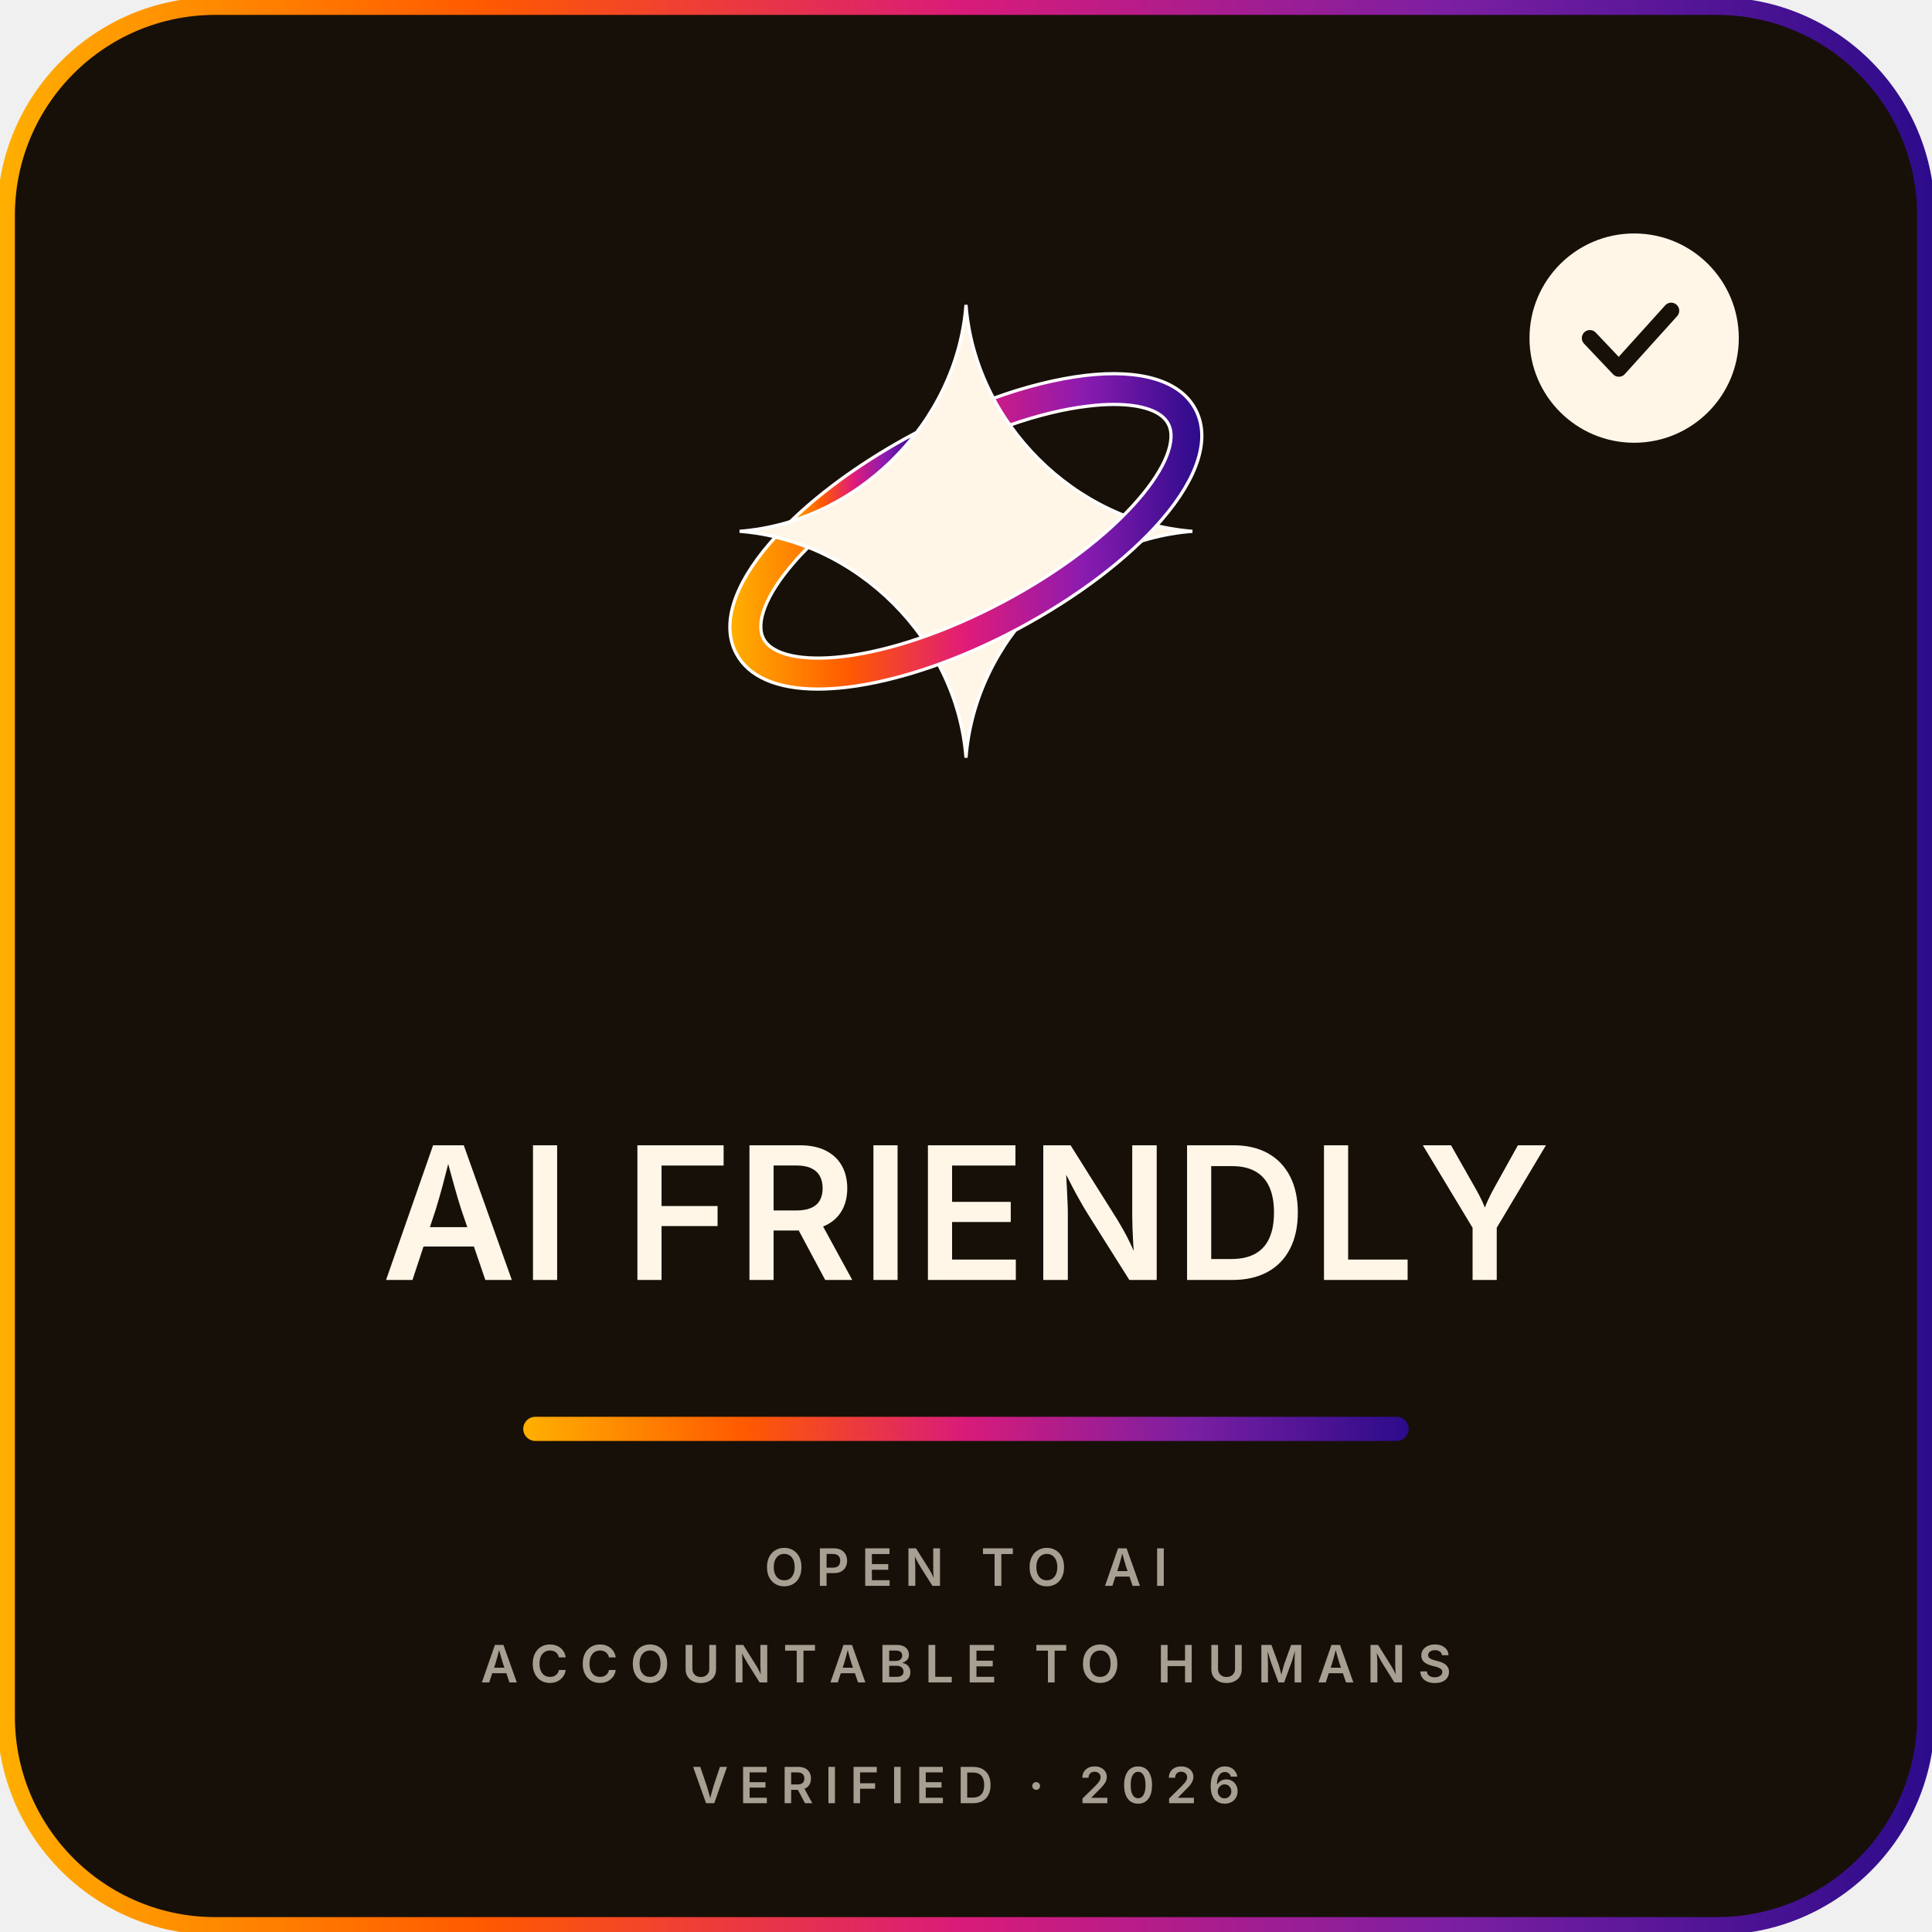
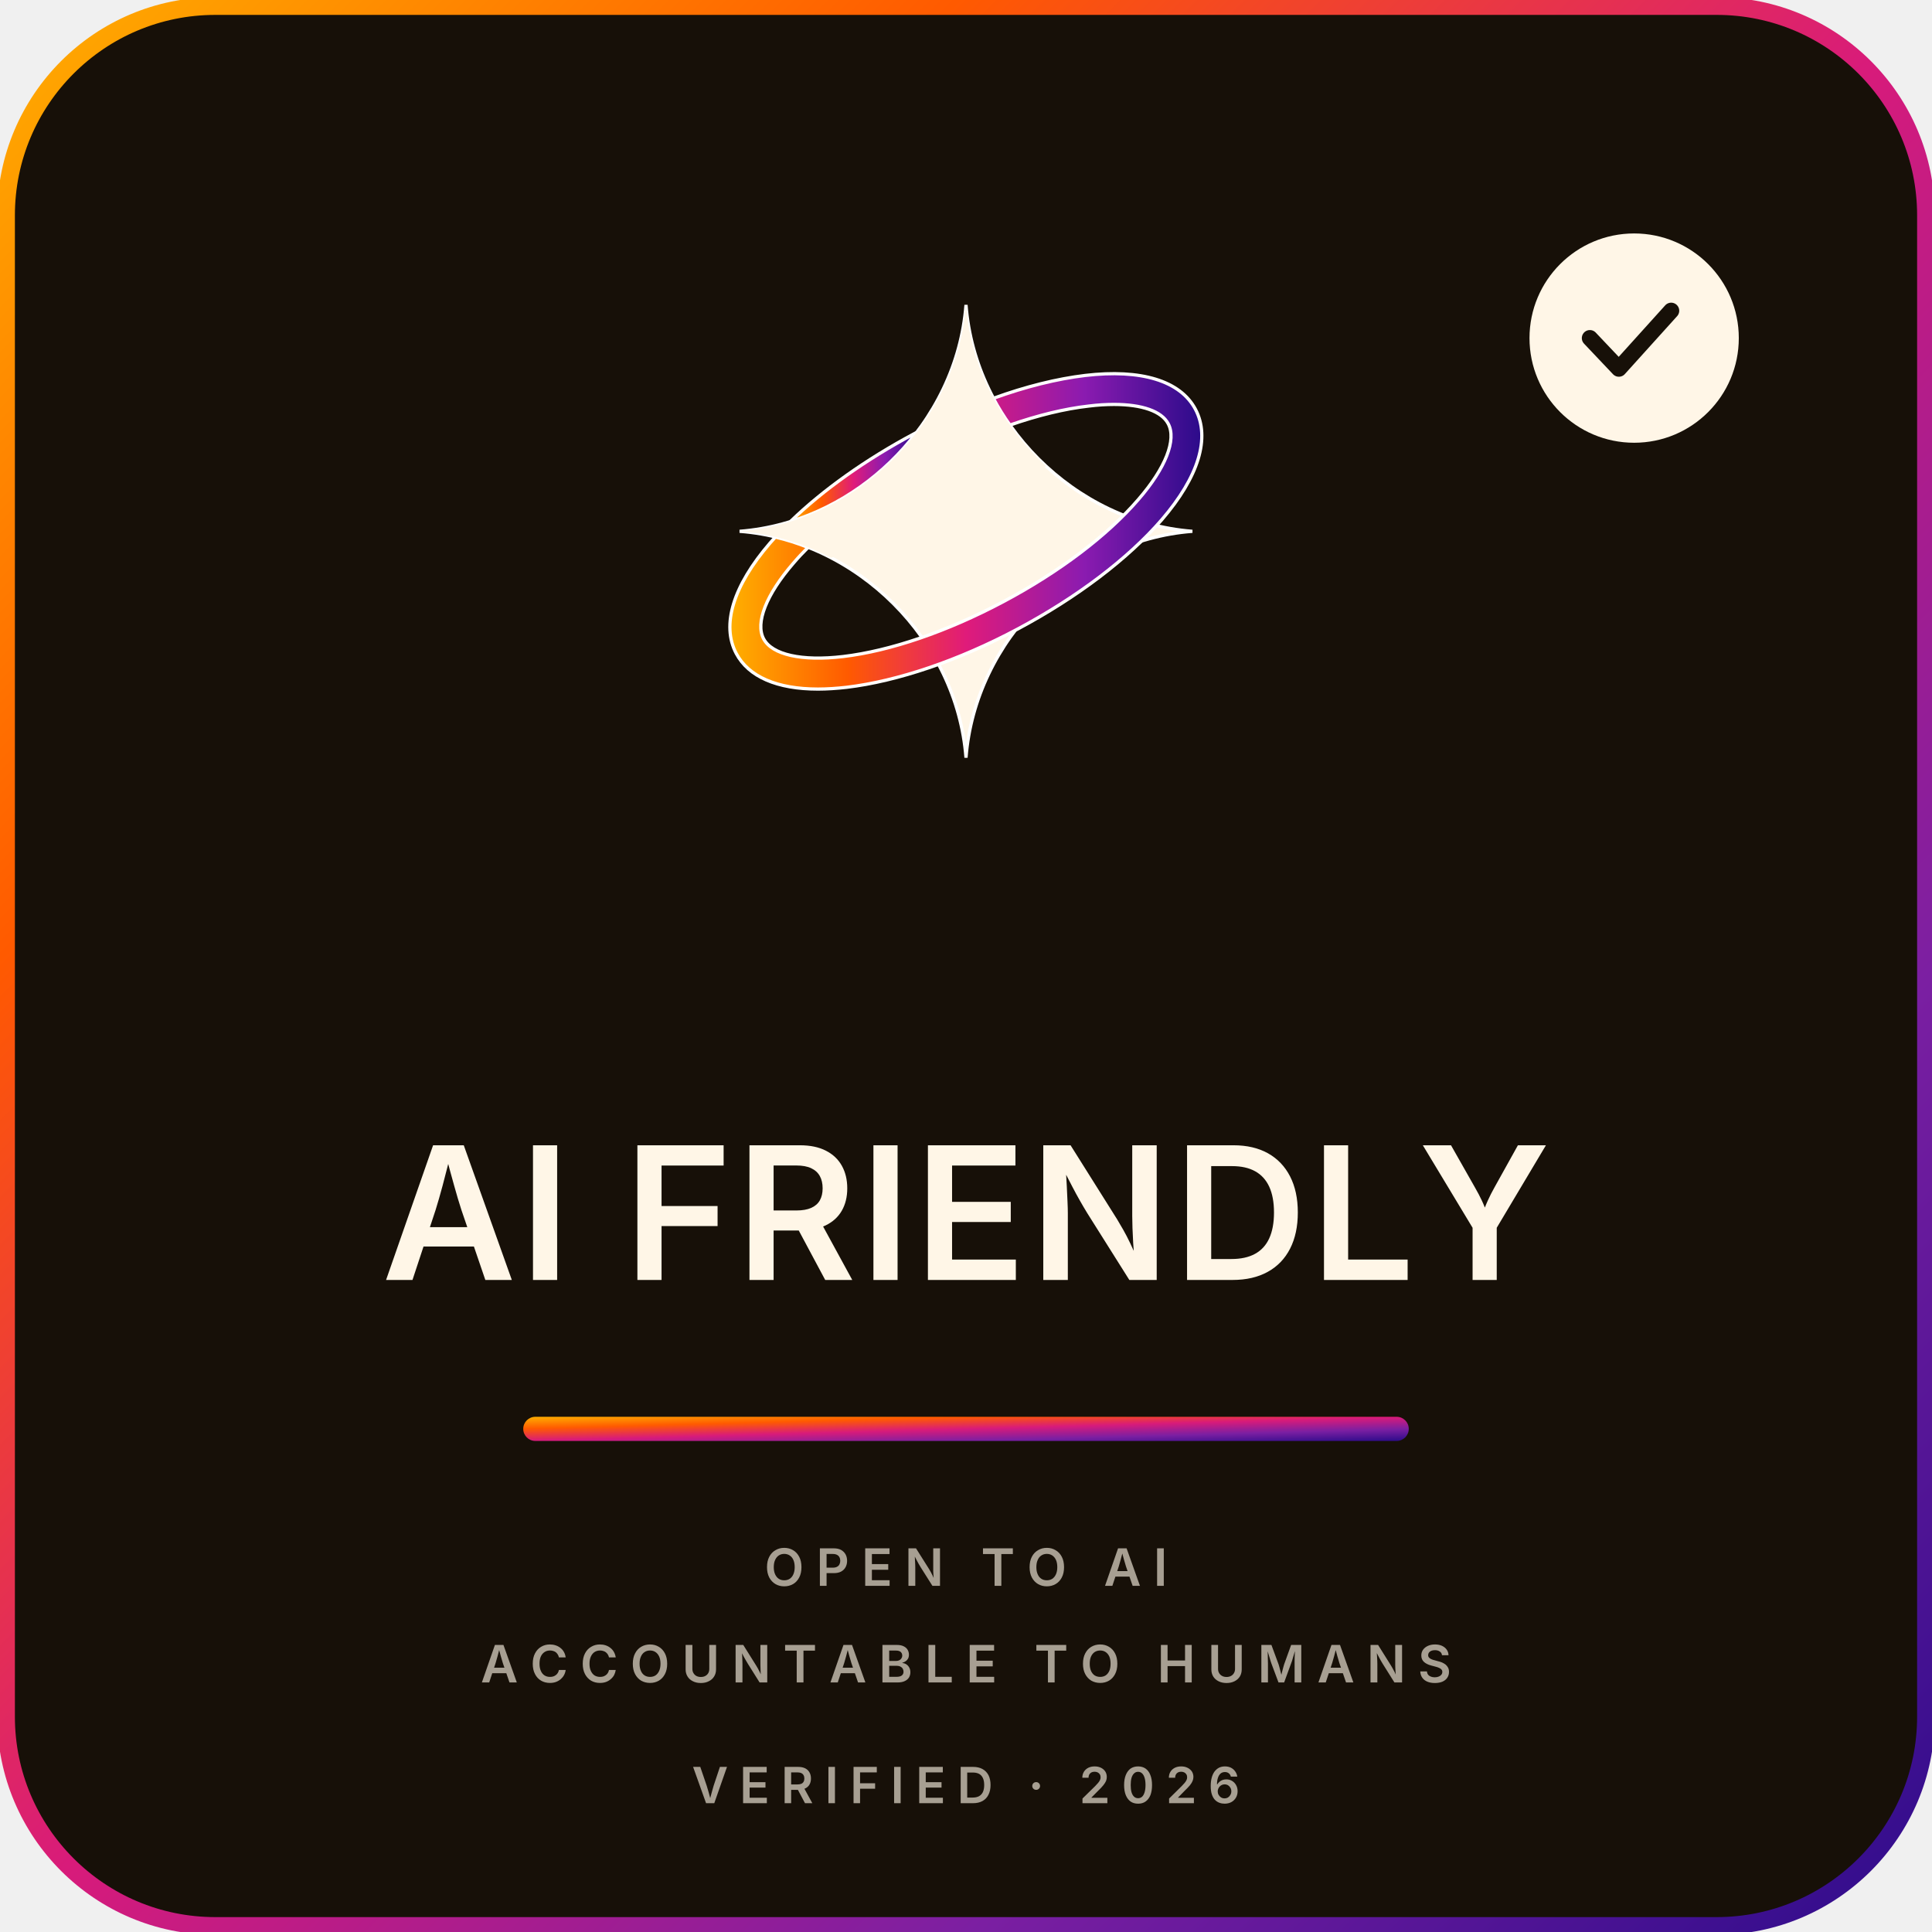
<svg xmlns="http://www.w3.org/2000/svg" width="240" height="240" viewBox="0 0 240 240" role="img">
  <defs>
    <linearGradient id="spec" x1="10" y1="6" x2="54" y2="58" gradientUnits="userSpaceOnUse">
      <stop offset="0" stop-color="#ffb000" />
      <stop offset=".27" stop-color="#ff6a00" />
      <stop offset=".52" stop-color="#e01b7a" />
      <stop offset=".74" stop-color="#8b1bb0" />
      <stop offset="1" stop-color="#2b0b8a" />
    </linearGradient>
-     <linearGradient id="specwide" x1="0" y1="0" x2="1" y2="0">
+     <linearGradient id="specwide" x1="0" y1="0" x2="1" y2="1">
      <stop offset="0" stop-color="#ffb000" />
      <stop offset=".25" stop-color="#ff5a00" />
      <stop offset=".5" stop-color="#d81b7a" />
      <stop offset=".75" stop-color="#7b1fa2" />
      <stop offset="1" stop-color="#2b0b8a" />
    </linearGradient>
  </defs>
  <rect x=".75" y=".75" width="238.5" height="238.5" rx="26" fill="#171008" stroke="url(#specwide)" stroke-width="2.2" />
  <g transform="translate(84.00 30.00) scale(0.2)">
    <defs>
      <linearGradient id="g1m6" gradientUnits="userSpaceOnUse" x1="70.949" y1="146.286" x2="149.285" y2="146.286">
        <stop offset="0" stop-color="#FFB000" />
        <stop offset="0.25" stop-color="#FF5A00" />
        <stop offset="0.5" stop-color="#E01B7A" />
        <stop offset="0.75" stop-color="#8B1BB0" />
        <stop offset="1" stop-color="#2B0B8A" />
      </linearGradient>
      <linearGradient id="g2m6" gradientUnits="userSpaceOnUse" x1="33.495" y1="180" x2="326.505" y2="180">
        <stop offset="0" stop-color="#FFB000" />
        <stop offset="0.25" stop-color="#FF5A00" />
        <stop offset="0.5" stop-color="#E01B7A" />
        <stop offset="0.75" stop-color="#8B1BB0" />
        <stop offset="1" stop-color="#2B0B8A" />
      </linearGradient>
    </defs>
+     <clipPath id="ulm6" clipPathUnits="userSpaceOnUse">
+       <polygon points="-364.9,393.1 690.9,-57.1 494.8,-517.1 -561.1,-66.8" />
+     </clipPath>
    <path d="M180,39.4c-5.6,73.1-67.5,135-140.6,140.6c73.1,5.6,135,67.5,140.6,140.6c5.6-73.1,67.5-135,140.6-140.6C247.5,174.4,185.6,112.5,180,39.4z" fill="#fff6e7" stroke="#FFFFFF" stroke-width="2" />
    <path d="M149.3,118.6c-0.5,0.3-1,0.5-1.5,0.8c-30,16-56.7,35-76.8,54.5C102.1,164.3,129.6,144.5,149.3,118.6z" fill="url(#g1m6)" stroke="#FFFFFF" stroke-width="2" />
    <path d="M322.5,104.2c-9.4-17.7-33.7-25.1-68.5-21c-17.5,2.1-36.9,6.9-57,14.2c3.1,5.8,6.5,11.3,10.3,16.6c17.3-6,33.9-10.1,49-11.8c5.6-0.7,10.8-1,15.6-1c17.4,0,29.6,4.2,33.7,12c5.3,9.9-1.6,27.5-18.5,47c-19.3,22.4-49.1,45-83.9,63.5c-34.8,18.5-70.2,30.6-99.6,34.1c-25.6,3-44-1.1-49.3-11c-5.3-9.9,1.6-27.5,18.5-47c2.8-3.3,5.9-6.6,9.1-9.8c-6.6-2.6-13.4-4.8-20.3-6.4c-1.1,1.3-2.3,2.5-3.4,3.8c-22.8,26.5-30.3,50.8-20.9,68.5c7.7,14.5,25.4,22.1,50.8,22.1c5.5,0,11.5-0.4,17.7-1.1c31.7-3.8,69.5-16.6,106.3-36.2c36.8-19.6,68.6-43.7,89.5-67.9C324.5,146.2,331.9,121.9,322.5,104.2z" fill="url(#g2m6)" stroke="#FFFFFF" stroke-width="2" />
+     <path d="M180,39.4c-5.6,73.1-67.5,135-140.6,140.6c73.1,5.6,135,67.5,140.6,140.6c5.6-73.1,67.5-135,140.6-140.6C247.5,174.4,185.6,112.5,180,39.4z" fill="#fff6e7" clip-path="url(#ulm6)" />
  </g>
  <path d="M47.96 159.00 53.80 142.27H57.61L63.58 159.00H60.29L57.32 150.31Q56.88 148.96 56.41 147.26Q55.93 145.56 55.36 143.39H55.99Q55.43 145.58 54.98 147.29Q54.52 149.00 54.11 150.31L51.24 159.00ZM51.36 154.85V152.44H60.18V154.85Z M69.21 142.27V159.00H66.21V142.27Z M79.18 159.00V142.27H89.89V144.79H82.18V149.82H89.14V152.31H82.18V159.00Z M93.10 159.00V142.27H99.36Q101.28 142.27 102.59 142.94Q103.91 143.61 104.58 144.82Q105.25 146.02 105.25 147.62Q105.25 149.22 104.57 150.40Q103.89 151.58 102.57 152.22Q101.25 152.86 99.31 152.86H94.85V150.37H98.91Q100.05 150.37 100.77 150.05Q101.49 149.73 101.84 149.12Q102.19 148.50 102.19 147.62Q102.19 146.72 101.84 146.09Q101.49 145.46 100.77 145.12Q100.05 144.78 98.90 144.78H96.10V159.00ZM102.51 159.00 98.45 151.41H101.73L105.87 159.00Z M111.50 142.27V159.00H108.50V142.27Z M115.27 159.00V142.27H126.14V144.79H118.27V149.30H125.56V151.80H118.27V156.47H126.19V159.00Z M129.60 159.00V142.27H132.99L138.78 151.48Q139.13 152.05 139.54 152.78Q139.95 153.50 140.38 154.40Q140.82 155.29 141.25 156.38H140.91Q140.83 155.44 140.77 154.44Q140.71 153.45 140.68 152.55Q140.65 151.66 140.65 151.04V142.27H143.69V159.00H140.29L135.07 150.71Q134.58 149.91 134.14 149.13Q133.70 148.36 133.19 147.38Q132.69 146.40 131.97 145.02H132.39Q132.46 146.24 132.52 147.34Q132.58 148.43 132.61 149.29Q132.65 150.16 132.65 150.69V159.00Z M153.12 159.00H148.89V156.40H152.97Q154.73 156.40 155.90 155.76Q157.08 155.12 157.67 153.83Q158.26 152.54 158.26 150.62Q158.26 148.70 157.67 147.42Q157.08 146.14 155.92 145.50Q154.77 144.86 153.05 144.86H148.80V142.27H153.23Q155.73 142.27 157.52 143.27Q159.30 144.27 160.26 146.14Q161.22 148.01 161.22 150.62Q161.22 153.23 160.26 155.11Q159.30 156.99 157.49 157.99Q155.67 159.00 153.12 159.00ZM150.46 142.27V159.00H147.46V142.27Z M164.47 159.00V142.27H167.47V156.47H174.86V159.00Z M182.93 159.00V152.52L176.75 142.27H180.25L183.24 147.54Q183.72 148.37 184.09 149.16Q184.46 149.95 184.85 151.09H184.07Q184.45 149.94 184.82 149.14Q185.18 148.34 185.63 147.54L188.56 142.27H192.04L185.93 152.52V159.00Z" fill="#fff6e7" />
  <rect x="65.0" y="176" width="110" height="3" rx="1.5" fill="url(#specwide)" />
  <path d="M97.42 197.06Q96.81 197.06 96.33 196.78Q95.84 196.49 95.56 195.96Q95.28 195.42 95.28 194.68Q95.28 193.92 95.56 193.39Q95.84 192.85 96.33 192.57Q96.81 192.28 97.42 192.28Q98.03 192.28 98.52 192.57Q99.00 192.85 99.28 193.39Q99.56 193.92 99.56 194.68Q99.56 195.43 99.28 195.96Q99.00 196.50 98.52 196.78Q98.03 197.06 97.42 197.06ZM97.42 196.31Q97.80 196.31 98.09 196.13Q98.39 195.94 98.55 195.57Q98.72 195.20 98.72 194.68Q98.72 194.14 98.55 193.77Q98.39 193.41 98.09 193.22Q97.80 193.03 97.42 193.03Q97.04 193.03 96.75 193.22Q96.46 193.41 96.29 193.78Q96.12 194.14 96.12 194.68Q96.12 195.20 96.29 195.57Q96.46 195.94 96.75 196.13Q97.04 196.31 97.42 196.31Z M101.85 197.00V192.34H103.59Q104.12 192.34 104.49 192.54Q104.85 192.75 105.04 193.09Q105.23 193.44 105.23 193.89Q105.23 194.33 105.04 194.68Q104.85 195.03 104.48 195.23Q104.12 195.42 103.58 195.42H102.42V194.74H103.47Q103.78 194.74 103.98 194.63Q104.19 194.52 104.28 194.33Q104.38 194.13 104.38 193.89Q104.38 193.64 104.28 193.45Q104.19 193.26 103.98 193.15Q103.78 193.04 103.46 193.04H102.68V197.00Z M107.48 197.00V192.34H110.50V193.05H108.31V194.30H110.34V195.00H108.31V196.30H110.51V197.00Z M112.85 197.00V192.34H113.79L115.41 194.91Q115.50 195.07 115.62 195.27Q115.73 195.47 115.85 195.72Q115.97 195.97 116.09 196.27H116.00Q115.98 196.01 115.96 195.73Q115.94 195.45 115.93 195.21Q115.93 194.96 115.93 194.79V192.34H116.77V197.00H115.83L114.37 194.69Q114.24 194.47 114.11 194.25Q113.99 194.04 113.85 193.77Q113.71 193.49 113.51 193.11H113.63Q113.65 193.45 113.66 193.75Q113.68 194.06 113.69 194.30Q113.70 194.54 113.70 194.69V197.00Z M122.11 193.05V192.34H125.82V193.05H124.39V197.00H123.55V193.05Z M130.04 197.06Q129.43 197.06 128.95 196.78Q128.46 196.49 128.18 195.96Q127.90 195.42 127.90 194.68Q127.90 193.92 128.18 193.39Q128.46 192.85 128.95 192.57Q129.43 192.28 130.04 192.28Q130.65 192.28 131.13 192.57Q131.62 192.85 131.90 193.39Q132.18 193.92 132.18 194.68Q132.18 195.43 131.90 195.96Q131.62 196.50 131.13 196.78Q130.65 197.06 130.04 197.06ZM130.04 196.31Q130.42 196.31 130.71 196.13Q131.00 195.94 131.17 195.57Q131.34 195.20 131.34 194.68Q131.34 194.14 131.17 193.77Q131.00 193.41 130.71 193.22Q130.42 193.03 130.04 193.03Q129.66 193.03 129.37 193.22Q129.07 193.41 128.91 193.78Q128.74 194.14 128.74 194.68Q128.74 195.20 128.91 195.57Q129.07 195.94 129.37 196.13Q129.66 196.31 130.04 196.31Z M137.27 197.00 138.89 192.34H139.95L141.61 197.00H140.70L139.87 194.58Q139.75 194.21 139.62 193.73Q139.49 193.26 139.33 192.66H139.50Q139.35 193.26 139.22 193.74Q139.09 194.22 138.98 194.58L138.18 197.00ZM138.21 195.85V195.17H140.67V195.85Z M144.57 192.34V197.00H143.74V192.34Z" fill="rgba(255,246,231,.62)" />
  <path d="M59.86 209.00 61.48 204.34H62.54L64.20 209.00H63.29L62.46 206.58Q62.34 206.21 62.21 205.73Q62.07 205.26 61.92 204.66H62.09Q61.94 205.26 61.81 205.74Q61.68 206.22 61.57 206.58L60.77 209.00ZM60.80 207.85V207.17H63.25V207.85Z M68.31 209.06Q67.70 209.06 67.22 208.78Q66.73 208.49 66.46 207.96Q66.18 207.42 66.18 206.68Q66.18 205.92 66.46 205.39Q66.74 204.85 67.22 204.57Q67.70 204.28 68.31 204.28Q68.69 204.28 69.02 204.39Q69.36 204.50 69.62 204.71Q69.88 204.91 70.05 205.21Q70.22 205.51 70.27 205.89H69.43Q69.39 205.69 69.29 205.53Q69.19 205.37 69.05 205.25Q68.90 205.14 68.72 205.09Q68.53 205.03 68.32 205.03Q67.94 205.03 67.65 205.22Q67.35 205.41 67.18 205.78Q67.02 206.15 67.02 206.68Q67.02 207.21 67.19 207.57Q67.35 207.94 67.65 208.13Q67.94 208.31 68.32 208.31Q68.53 208.31 68.71 208.26Q68.90 208.20 69.04 208.09Q69.19 207.98 69.29 207.82Q69.39 207.66 69.43 207.45H70.27Q70.23 207.78 70.07 208.08Q69.91 208.37 69.66 208.59Q69.40 208.81 69.06 208.94Q68.72 209.06 68.31 209.06Z M74.52 209.06Q73.91 209.06 73.43 208.78Q72.95 208.49 72.67 207.96Q72.39 207.42 72.39 206.68Q72.39 205.92 72.67 205.39Q72.95 204.85 73.44 204.57Q73.92 204.28 74.52 204.28Q74.91 204.28 75.24 204.39Q75.57 204.50 75.83 204.71Q76.09 204.91 76.26 205.21Q76.43 205.51 76.49 205.89H75.65Q75.61 205.69 75.51 205.53Q75.41 205.37 75.26 205.25Q75.12 205.14 74.93 205.09Q74.75 205.03 74.54 205.03Q74.16 205.03 73.86 205.22Q73.57 205.41 73.40 205.78Q73.23 206.15 73.23 206.68Q73.23 207.21 73.40 207.57Q73.57 207.94 73.86 208.13Q74.16 208.31 74.54 208.31Q74.74 208.31 74.93 208.26Q75.11 208.20 75.26 208.09Q75.41 207.98 75.51 207.82Q75.61 207.66 75.65 207.45H76.49Q76.44 207.78 76.29 208.08Q76.13 208.37 75.87 208.59Q75.62 208.81 75.28 208.94Q74.94 209.06 74.52 209.06Z M80.75 209.06Q80.14 209.06 79.65 208.78Q79.17 208.49 78.89 207.96Q78.61 207.42 78.61 206.68Q78.61 205.92 78.89 205.39Q79.17 204.85 79.65 204.57Q80.14 204.28 80.75 204.28Q81.36 204.28 81.84 204.57Q82.32 204.85 82.60 205.39Q82.88 205.92 82.88 206.68Q82.88 207.43 82.60 207.96Q82.32 208.50 81.84 208.78Q81.36 209.06 80.75 209.06ZM80.75 208.31Q81.13 208.31 81.42 208.13Q81.71 207.94 81.88 207.57Q82.05 207.20 82.05 206.68Q82.05 206.14 81.88 205.77Q81.71 205.41 81.42 205.22Q81.13 205.03 80.75 205.03Q80.37 205.03 80.08 205.22Q79.78 205.41 79.62 205.78Q79.45 206.14 79.45 206.68Q79.45 207.20 79.62 207.57Q79.78 207.94 80.08 208.13Q80.37 208.31 80.75 208.31Z M87.06 209.07Q86.49 209.07 86.07 208.85Q85.64 208.64 85.41 208.26Q85.17 207.88 85.17 207.38V204.34H86.01V207.31Q86.01 207.61 86.14 207.83Q86.27 208.06 86.50 208.19Q86.74 208.32 87.06 208.32Q87.39 208.32 87.62 208.19Q87.86 208.06 87.99 207.83Q88.11 207.61 88.11 207.31V204.34H88.95V207.38Q88.95 207.88 88.71 208.26Q88.48 208.64 88.05 208.85Q87.63 209.07 87.06 209.07Z M91.38 209.00V204.34H92.33L93.94 206.91Q94.04 207.07 94.15 207.27Q94.26 207.47 94.38 207.72Q94.51 207.97 94.63 208.27H94.53Q94.51 208.01 94.49 207.73Q94.48 207.45 94.47 207.21Q94.46 206.96 94.46 206.79V204.34H95.31V209.00H94.36L92.91 206.69Q92.77 206.47 92.65 206.25Q92.52 206.04 92.38 205.77Q92.24 205.49 92.04 205.11H92.16Q92.18 205.45 92.20 205.75Q92.21 206.06 92.22 206.30Q92.23 206.54 92.23 206.69V209.00Z M97.53 205.05V204.34H101.24V205.05H99.81V209.00H98.97V205.05Z M103.16 209.00 104.78 204.34H105.84L107.50 209.00H106.59L105.76 206.58Q105.64 206.21 105.51 205.73Q105.37 205.26 105.22 204.66H105.39Q105.24 205.26 105.11 205.74Q104.98 206.22 104.87 206.58L104.07 209.00ZM104.10 207.85V207.17H106.55V207.85Z M109.62 209.00V204.34H111.41Q111.91 204.34 112.24 204.50Q112.58 204.66 112.74 204.93Q112.91 205.21 112.91 205.55Q112.91 205.84 112.80 206.04Q112.69 206.24 112.51 206.36Q112.32 206.49 112.10 206.55V206.59Q112.34 206.60 112.57 206.74Q112.80 206.88 112.94 207.13Q113.09 207.38 113.09 207.73Q113.09 208.09 112.92 208.38Q112.74 208.67 112.39 208.83Q112.04 209.00 111.50 209.00ZM110.46 208.30H111.37Q111.83 208.30 112.04 208.12Q112.24 207.95 112.24 207.67Q112.24 207.46 112.14 207.29Q112.04 207.12 111.85 207.03Q111.66 206.93 111.40 206.93H110.46ZM110.46 206.33H111.30Q111.52 206.33 111.70 206.25Q111.87 206.17 111.97 206.02Q112.08 205.86 112.08 205.66Q112.08 205.39 111.89 205.21Q111.69 205.04 111.32 205.04H110.46Z M115.34 209.00V204.34H116.18V208.30H118.23V209.00Z M120.46 209.00V204.34H123.49V205.05H121.30V206.30H123.32V207.00H121.30V208.30H123.50V209.00Z M128.74 205.05V204.34H132.45V205.05H131.01V209.00H130.18V205.05Z M136.67 209.06Q136.06 209.06 135.57 208.78Q135.09 208.49 134.81 207.96Q134.53 207.42 134.53 206.68Q134.53 205.92 134.81 205.39Q135.09 204.85 135.57 204.57Q136.06 204.28 136.67 204.28Q137.28 204.28 137.76 204.57Q138.24 204.85 138.52 205.39Q138.80 205.92 138.80 206.68Q138.80 207.43 138.52 207.96Q138.24 208.50 137.76 208.78Q137.28 209.06 136.67 209.06ZM136.67 208.31Q137.05 208.31 137.34 208.13Q137.63 207.94 137.80 207.57Q137.96 207.20 137.96 206.68Q137.96 206.14 137.80 205.77Q137.63 205.41 137.34 205.22Q137.05 205.03 136.67 205.03Q136.29 205.03 135.99 205.22Q135.70 205.41 135.53 205.78Q135.37 206.14 135.37 206.68Q135.37 207.20 135.53 207.57Q135.70 207.94 135.99 208.13Q136.29 208.31 136.67 208.31Z M144.21 209.00V204.34H145.04V206.27H147.21V204.34H148.04V209.00H147.21V206.97H145.04V209.00Z M152.37 209.07Q151.80 209.07 151.37 208.85Q150.95 208.64 150.71 208.26Q150.48 207.88 150.48 207.38V204.34H151.31V207.31Q151.31 207.61 151.44 207.83Q151.57 208.06 151.81 208.19Q152.04 208.32 152.37 208.32Q152.69 208.32 152.92 208.19Q153.16 208.06 153.29 207.83Q153.42 207.61 153.42 207.31V204.34H154.25V207.38Q154.25 207.88 154.02 208.26Q153.78 208.64 153.36 208.85Q152.93 209.07 152.37 209.07Z M156.69 209.00V204.34H157.94L158.83 206.75Q158.87 206.88 158.93 207.09Q158.99 207.30 159.05 207.55Q159.11 207.79 159.17 208.02Q159.22 208.25 159.26 208.43H159.09Q159.13 208.26 159.18 208.03Q159.24 207.80 159.30 207.55Q159.36 207.31 159.42 207.10Q159.47 206.88 159.52 206.75L160.39 204.34H161.65V209.00H160.82V206.65Q160.82 206.50 160.82 206.29Q160.83 206.07 160.83 205.83Q160.84 205.59 160.85 205.34Q160.85 205.09 160.85 204.87H160.91Q160.85 205.11 160.78 205.37Q160.70 205.63 160.63 205.87Q160.56 206.11 160.50 206.32Q160.43 206.52 160.38 206.65L159.52 209.00H158.82L157.94 206.65Q157.90 206.52 157.83 206.32Q157.77 206.12 157.70 205.88Q157.62 205.64 157.55 205.38Q157.47 205.12 157.40 204.87H157.47Q157.48 205.08 157.48 205.32Q157.49 205.57 157.49 205.81Q157.50 206.06 157.50 206.28Q157.51 206.49 157.51 206.65V209.00Z M163.78 209.00 165.40 204.34H166.46L168.12 209.00H167.21L166.38 206.58Q166.26 206.21 166.13 205.73Q166.00 205.26 165.84 204.66H166.01Q165.86 205.26 165.73 205.74Q165.60 206.22 165.49 206.58L164.69 209.00ZM164.72 207.85V207.17H167.18V207.85Z M170.25 209.00V204.34H171.19L172.80 206.91Q172.90 207.07 173.01 207.27Q173.13 207.47 173.25 207.72Q173.37 207.97 173.49 208.27H173.40Q173.37 208.01 173.36 207.73Q173.34 207.45 173.33 207.21Q173.32 206.96 173.32 206.79V204.34H174.17V209.00H173.22L171.77 206.69Q171.63 206.47 171.51 206.25Q171.39 206.04 171.25 205.77Q171.11 205.49 170.91 205.11H171.02Q171.04 205.45 171.06 205.75Q171.08 206.06 171.09 206.30Q171.10 206.54 171.10 206.69V209.00Z M178.24 209.07Q177.70 209.07 177.30 208.90Q176.90 208.73 176.68 208.41Q176.45 208.09 176.43 207.63H177.26Q177.28 207.88 177.41 208.04Q177.54 208.20 177.76 208.28Q177.97 208.36 178.23 208.36Q178.51 208.36 178.72 208.27Q178.93 208.19 179.05 208.04Q179.17 207.89 179.17 207.69Q179.17 207.50 179.06 207.39Q178.96 207.27 178.77 207.19Q178.58 207.10 178.33 207.04L177.80 206.90Q177.22 206.75 176.89 206.45Q176.56 206.15 176.56 205.65Q176.56 205.24 176.78 204.93Q177.01 204.62 177.39 204.45Q177.78 204.28 178.26 204.28Q178.76 204.28 179.13 204.45Q179.51 204.63 179.72 204.93Q179.93 205.23 179.94 205.62H179.13Q179.10 205.32 178.86 205.16Q178.63 204.99 178.25 204.99Q177.99 204.99 177.80 205.07Q177.61 205.15 177.51 205.29Q177.41 205.43 177.41 205.60Q177.41 205.80 177.53 205.92Q177.65 206.05 177.83 206.12Q178.01 206.20 178.20 206.24L178.63 206.36Q178.89 206.42 179.14 206.52Q179.38 206.63 179.58 206.78Q179.77 206.94 179.89 207.17Q180.00 207.39 180.00 207.69Q180.00 208.10 179.79 208.41Q179.59 208.72 179.19 208.90Q178.80 209.07 178.24 209.07Z" fill="rgba(255,246,231,.62)" />
  <circle cx="203" cy="42" r="13" fill="#fff6e7" />
  <path d="M197.5 42 l3.6 3.8 l6.5 -7.2" fill="none" stroke="#171008" stroke-width="2" stroke-linecap="round" stroke-linejoin="round" />
  <path d="M87.71 224.00 86.10 219.49H86.99L87.79 221.83Q87.90 222.18 88.03 222.64Q88.16 223.10 88.31 223.68H88.14Q88.29 223.09 88.42 222.64Q88.54 222.18 88.65 221.83L89.43 219.49H90.31L88.73 224.00Z M92.31 224.00V219.49H95.24V220.17H93.12V221.39H95.09V222.06H93.12V223.32H95.26V224.00Z M97.47 224.00V219.49H99.16Q99.67 219.49 100.03 219.67Q100.38 219.85 100.56 220.18Q100.74 220.50 100.74 220.93Q100.74 221.36 100.56 221.68Q100.38 222.00 100.02 222.17Q99.66 222.34 99.14 222.34H97.94V221.67H99.04Q99.34 221.67 99.54 221.59Q99.73 221.50 99.82 221.34Q99.92 221.17 99.92 220.93Q99.92 220.69 99.82 220.52Q99.73 220.35 99.54 220.26Q99.34 220.17 99.03 220.17H98.28V224.00ZM100.00 224.00 98.91 221.95H99.79L100.91 224.00Z M103.72 219.49V224.00H102.91V219.49Z M106.03 224.00V219.49H108.92V220.17H106.84V221.52H108.71V222.20H106.84V224.00Z M111.88 219.49V224.00H111.07V219.49Z M114.19 224.00V219.49H117.12V220.17H115.00V221.39H116.96V222.06H115.00V223.32H117.13V224.00Z M120.87 224.00H119.73V223.30H120.83Q121.30 223.30 121.62 223.13Q121.94 222.95 122.10 222.61Q122.26 222.26 122.26 221.74Q122.26 221.22 122.10 220.88Q121.94 220.53 121.63 220.36Q121.31 220.19 120.85 220.19H119.71V219.49H120.90Q121.57 219.49 122.06 219.76Q122.54 220.03 122.80 220.53Q123.05 221.04 123.05 221.74Q123.05 222.44 122.79 222.95Q122.54 223.46 122.05 223.73Q121.56 224.00 120.87 224.00ZM120.15 219.49V224.00H119.34V219.49Z M128.72 222.34Q128.51 222.34 128.37 222.20Q128.23 222.06 128.23 221.86Q128.23 221.66 128.37 221.52Q128.51 221.38 128.72 221.38Q128.92 221.38 129.06 221.52Q129.20 221.66 129.20 221.86Q129.20 222.06 129.06 222.20Q128.92 222.34 128.72 222.34Z M134.47 224.00V223.42L136.04 221.88Q136.26 221.65 136.41 221.48Q136.56 221.30 136.64 221.13Q136.72 220.97 136.72 220.78Q136.72 220.56 136.62 220.41Q136.52 220.25 136.35 220.17Q136.18 220.09 135.97 220.09Q135.74 220.09 135.57 220.18Q135.41 220.27 135.31 220.44Q135.22 220.61 135.22 220.84H134.45Q134.45 220.41 134.65 220.09Q134.84 219.78 135.19 219.60Q135.53 219.43 135.98 219.43Q136.43 219.43 136.77 219.60Q137.11 219.77 137.30 220.06Q137.49 220.36 137.49 220.74Q137.49 220.99 137.40 221.23Q137.30 221.47 137.06 221.77Q136.82 222.07 136.38 222.49L135.59 223.29V223.33H137.56V224.00Z M141.38 224.06Q140.83 224.06 140.44 223.79Q140.06 223.51 139.85 223.00Q139.64 222.48 139.64 221.75Q139.64 221.02 139.85 220.50Q140.06 219.98 140.44 219.70Q140.83 219.43 141.38 219.43Q141.92 219.43 142.31 219.70Q142.70 219.98 142.90 220.50Q143.11 221.02 143.11 221.75Q143.11 222.48 142.91 223.00Q142.70 223.51 142.31 223.79Q141.93 224.06 141.38 224.06ZM141.38 223.38Q141.67 223.38 141.88 223.19Q142.08 223.00 142.19 222.63Q142.30 222.27 142.30 221.75Q142.30 221.22 142.19 220.86Q142.08 220.49 141.88 220.30Q141.67 220.10 141.38 220.10Q141.08 220.10 140.88 220.30Q140.67 220.49 140.56 220.86Q140.46 221.22 140.46 221.75Q140.46 222.27 140.56 222.63Q140.67 223.00 140.88 223.19Q141.08 223.38 141.38 223.38Z M145.23 224.00V223.42L146.79 221.88Q147.01 221.65 147.16 221.48Q147.31 221.30 147.39 221.13Q147.47 220.97 147.47 220.78Q147.47 220.56 147.37 220.41Q147.27 220.25 147.10 220.17Q146.93 220.09 146.72 220.09Q146.49 220.09 146.33 220.18Q146.16 220.27 146.07 220.44Q145.98 220.61 145.98 220.84H145.20Q145.20 220.41 145.40 220.09Q145.59 219.78 145.94 219.60Q146.28 219.43 146.73 219.43Q147.18 219.43 147.52 219.60Q147.86 219.77 148.06 220.06Q148.25 220.36 148.25 220.74Q148.25 220.99 148.15 221.23Q148.06 221.47 147.82 221.77Q147.57 222.07 147.13 222.49L146.35 223.29V223.33H148.31V224.00Z M152.12 224.06Q151.79 224.06 151.49 223.95Q151.18 223.84 150.93 223.59Q150.69 223.34 150.54 222.91Q150.40 222.49 150.40 221.87Q150.40 221.29 150.52 220.84Q150.64 220.39 150.87 220.07Q151.11 219.76 151.43 219.59Q151.76 219.43 152.16 219.43Q152.59 219.43 152.91 219.59Q153.24 219.76 153.44 220.05Q153.65 220.34 153.70 220.70H152.90Q152.84 220.44 152.65 220.29Q152.46 220.13 152.16 220.13Q151.85 220.13 151.63 220.31Q151.41 220.50 151.30 220.84Q151.18 221.18 151.18 221.66H151.22Q151.33 221.47 151.50 221.33Q151.67 221.19 151.88 221.11Q152.10 221.04 152.34 221.04Q152.74 221.04 153.05 221.23Q153.37 221.42 153.55 221.75Q153.74 222.08 153.74 222.51Q153.74 222.95 153.54 223.30Q153.33 223.66 152.97 223.86Q152.60 224.06 152.12 224.06ZM152.11 223.40Q152.35 223.40 152.54 223.29Q152.73 223.17 152.84 222.97Q152.96 222.77 152.96 222.53Q152.96 222.28 152.85 222.09Q152.74 221.89 152.55 221.77Q152.36 221.66 152.12 221.66Q151.94 221.66 151.79 221.73Q151.63 221.80 151.52 221.92Q151.40 222.04 151.34 222.20Q151.27 222.35 151.27 222.53Q151.27 222.77 151.38 222.96Q151.49 223.16 151.68 223.28Q151.87 223.40 152.11 223.40Z" fill="rgba(255,246,231,.62)" />
</svg>
